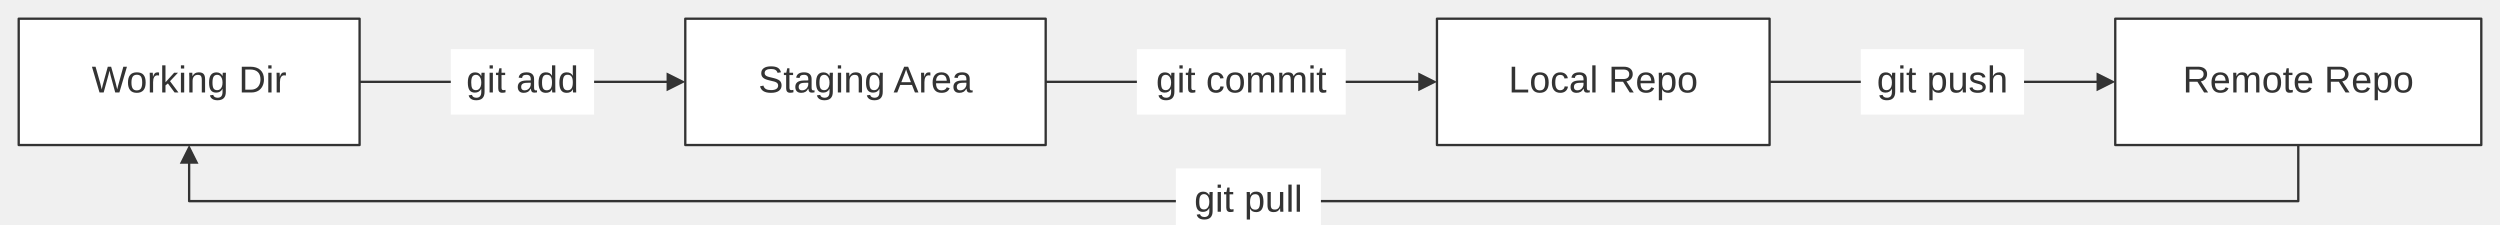
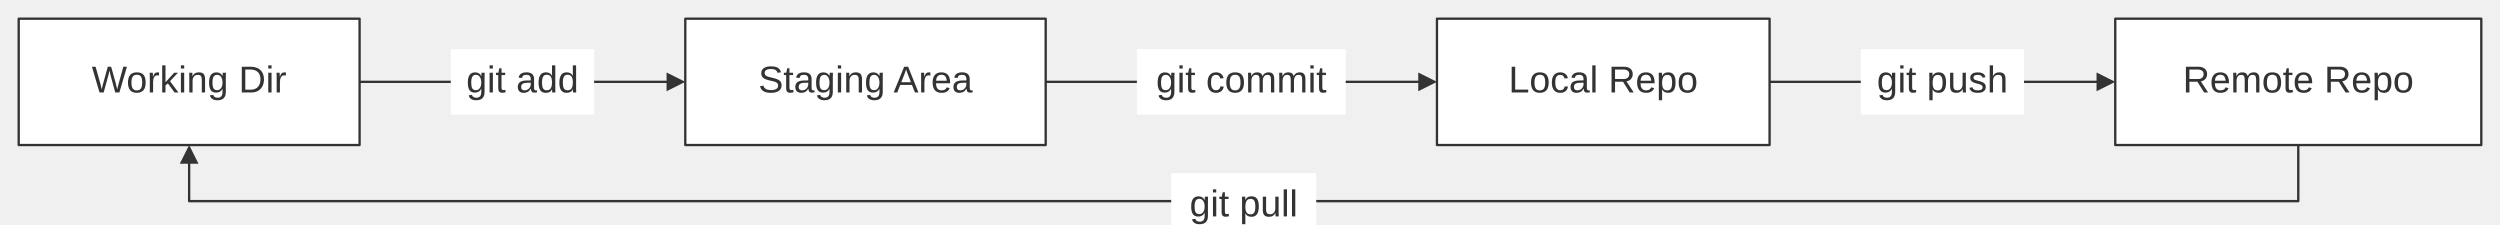
<svg xmlns="http://www.w3.org/2000/svg" width="100%" viewBox="0 0 1068.94 96.00" style="max-width: 1068.94px; background-color: transparent;" font-family="&quot;trebuchet ms&quot;, verdana, arial, sans-serif" font-size="16.00">
  <defs>
    <marker id="arrowhead" viewBox="0 0 10.00 10.00" refX="5.00" refY="5.00" markerWidth="8.00" markerHeight="8.00" orient="auto-start-reverse" markerUnits="userSpaceOnUse">
      <path d="M 0 0 L 10.00 5.00 L 0 10.00 z" fill="#333" />
    </marker>
  </defs>
  <g transform="translate(0.00,0.00)">
    <g class="edgePaths">
      <path d="M153.75,35.00 L200.17,35.00 L204.04,35.00 C207.91,35.00 215.64,35.00 223.38,35.00 C231.12,35.00 238.85,35.00 242.72,35.00 L246.59,35.00 L289.01,35.00" stroke="#333" stroke-width="1.00" fill="none" stroke-linecap="round" stroke-linejoin="round" marker-end="url(#arrowhead)" />
      <path d="M447.11,35.00 L502.88,35.00 L507.52,35.00 C512.17,35.00 521.47,35.00 530.76,35.00 C540.05,35.00 549.35,35.00 554.00,35.00 L558.64,35.00 L610.41,35.00" stroke="#333" stroke-width="1.00" fill="none" stroke-linecap="round" stroke-linejoin="round" marker-end="url(#arrowhead)" />
      <path d="M756.63,35.00 L805.90,35.00 L810.00,35.00 C814.11,35.00 822.32,35.00 830.53,35.00 C838.74,35.00 846.95,35.00 851.06,35.00 L855.16,35.00 L900.43,35.00" stroke="#333" stroke-width="1.00" fill="none" stroke-linecap="round" stroke-linejoin="round" marker-end="url(#arrowhead)" />
      <path d="M982.69,62.00 L982.69,86.00 L907.54,86.00 C832.39,86.00 682.08,86.00 531.78,86.00 C381.48,86.00 231.18,86.00 156.02,86.00 L80.87,86.00 L80.87,66.00" stroke="#333" stroke-width="1.00" fill="none" stroke-linecap="round" stroke-linejoin="round" marker-end="url(#arrowhead)" />
    </g>
    <g class="nodes">
      <rect x="614.41" y="8.00" width="142.22" height="54.00" fill="white" stroke="#333" stroke-width="1.00" stroke-linejoin="round" />
      <text x="685.52" y="35.00" text-anchor="middle" dominant-baseline="middle" fill="#333">Local Repo</text>
      <rect x="904.43" y="8.00" width="156.51" height="54.00" fill="white" stroke="#333" stroke-width="1.00" stroke-linejoin="round" />
      <text x="982.69" y="35.00" text-anchor="middle" dominant-baseline="middle" fill="#333">Remote Repo</text>
      <rect x="293.01" y="8.00" width="154.10" height="54.00" fill="white" stroke="#333" stroke-width="1.00" stroke-linejoin="round" />
      <text x="370.06" y="35.00" text-anchor="middle" dominant-baseline="middle" fill="#333">Staging Area</text>
      <rect x="8.00" y="8.00" width="145.75" height="54.00" fill="white" stroke="#333" stroke-width="1.00" stroke-linejoin="round" />
      <text x="80.87" y="35.00" text-anchor="middle" dominant-baseline="middle" fill="#333">Working Dir</text>
    </g>
    <g class="edgeLabels">
      <rect x="192.75" y="21.00" width="61.27" height="28.00" fill="white" />
      <text x="223.38" y="35.00" text-anchor="middle" dominant-baseline="middle" fill="#333">git add</text>
      <rect x="486.11" y="21.00" width="89.29" height="28.00" fill="white" />
      <text x="530.76" y="35.00" text-anchor="middle" dominant-baseline="middle" fill="#333">git commit</text>
      <rect x="795.63" y="21.00" width="69.80" height="28.00" fill="white" />
      <text x="830.53" y="35.00" text-anchor="middle" dominant-baseline="middle" fill="#333">git push</text>
-       <rect x="502.78" y="72.00" width="62.01" height="28.00" fill="white" />
-       <text x="533.78" y="86.00" text-anchor="middle" dominant-baseline="middle" fill="#333">git pull</text>
+       <rect x="500.78" y="74.00" width="62.01" height="28.00" fill="white" />
+       <text x="531.78" y="88.00" text-anchor="middle" dominant-baseline="middle" fill="#333">git pull</text>
    </g>
  </g>
</svg>
